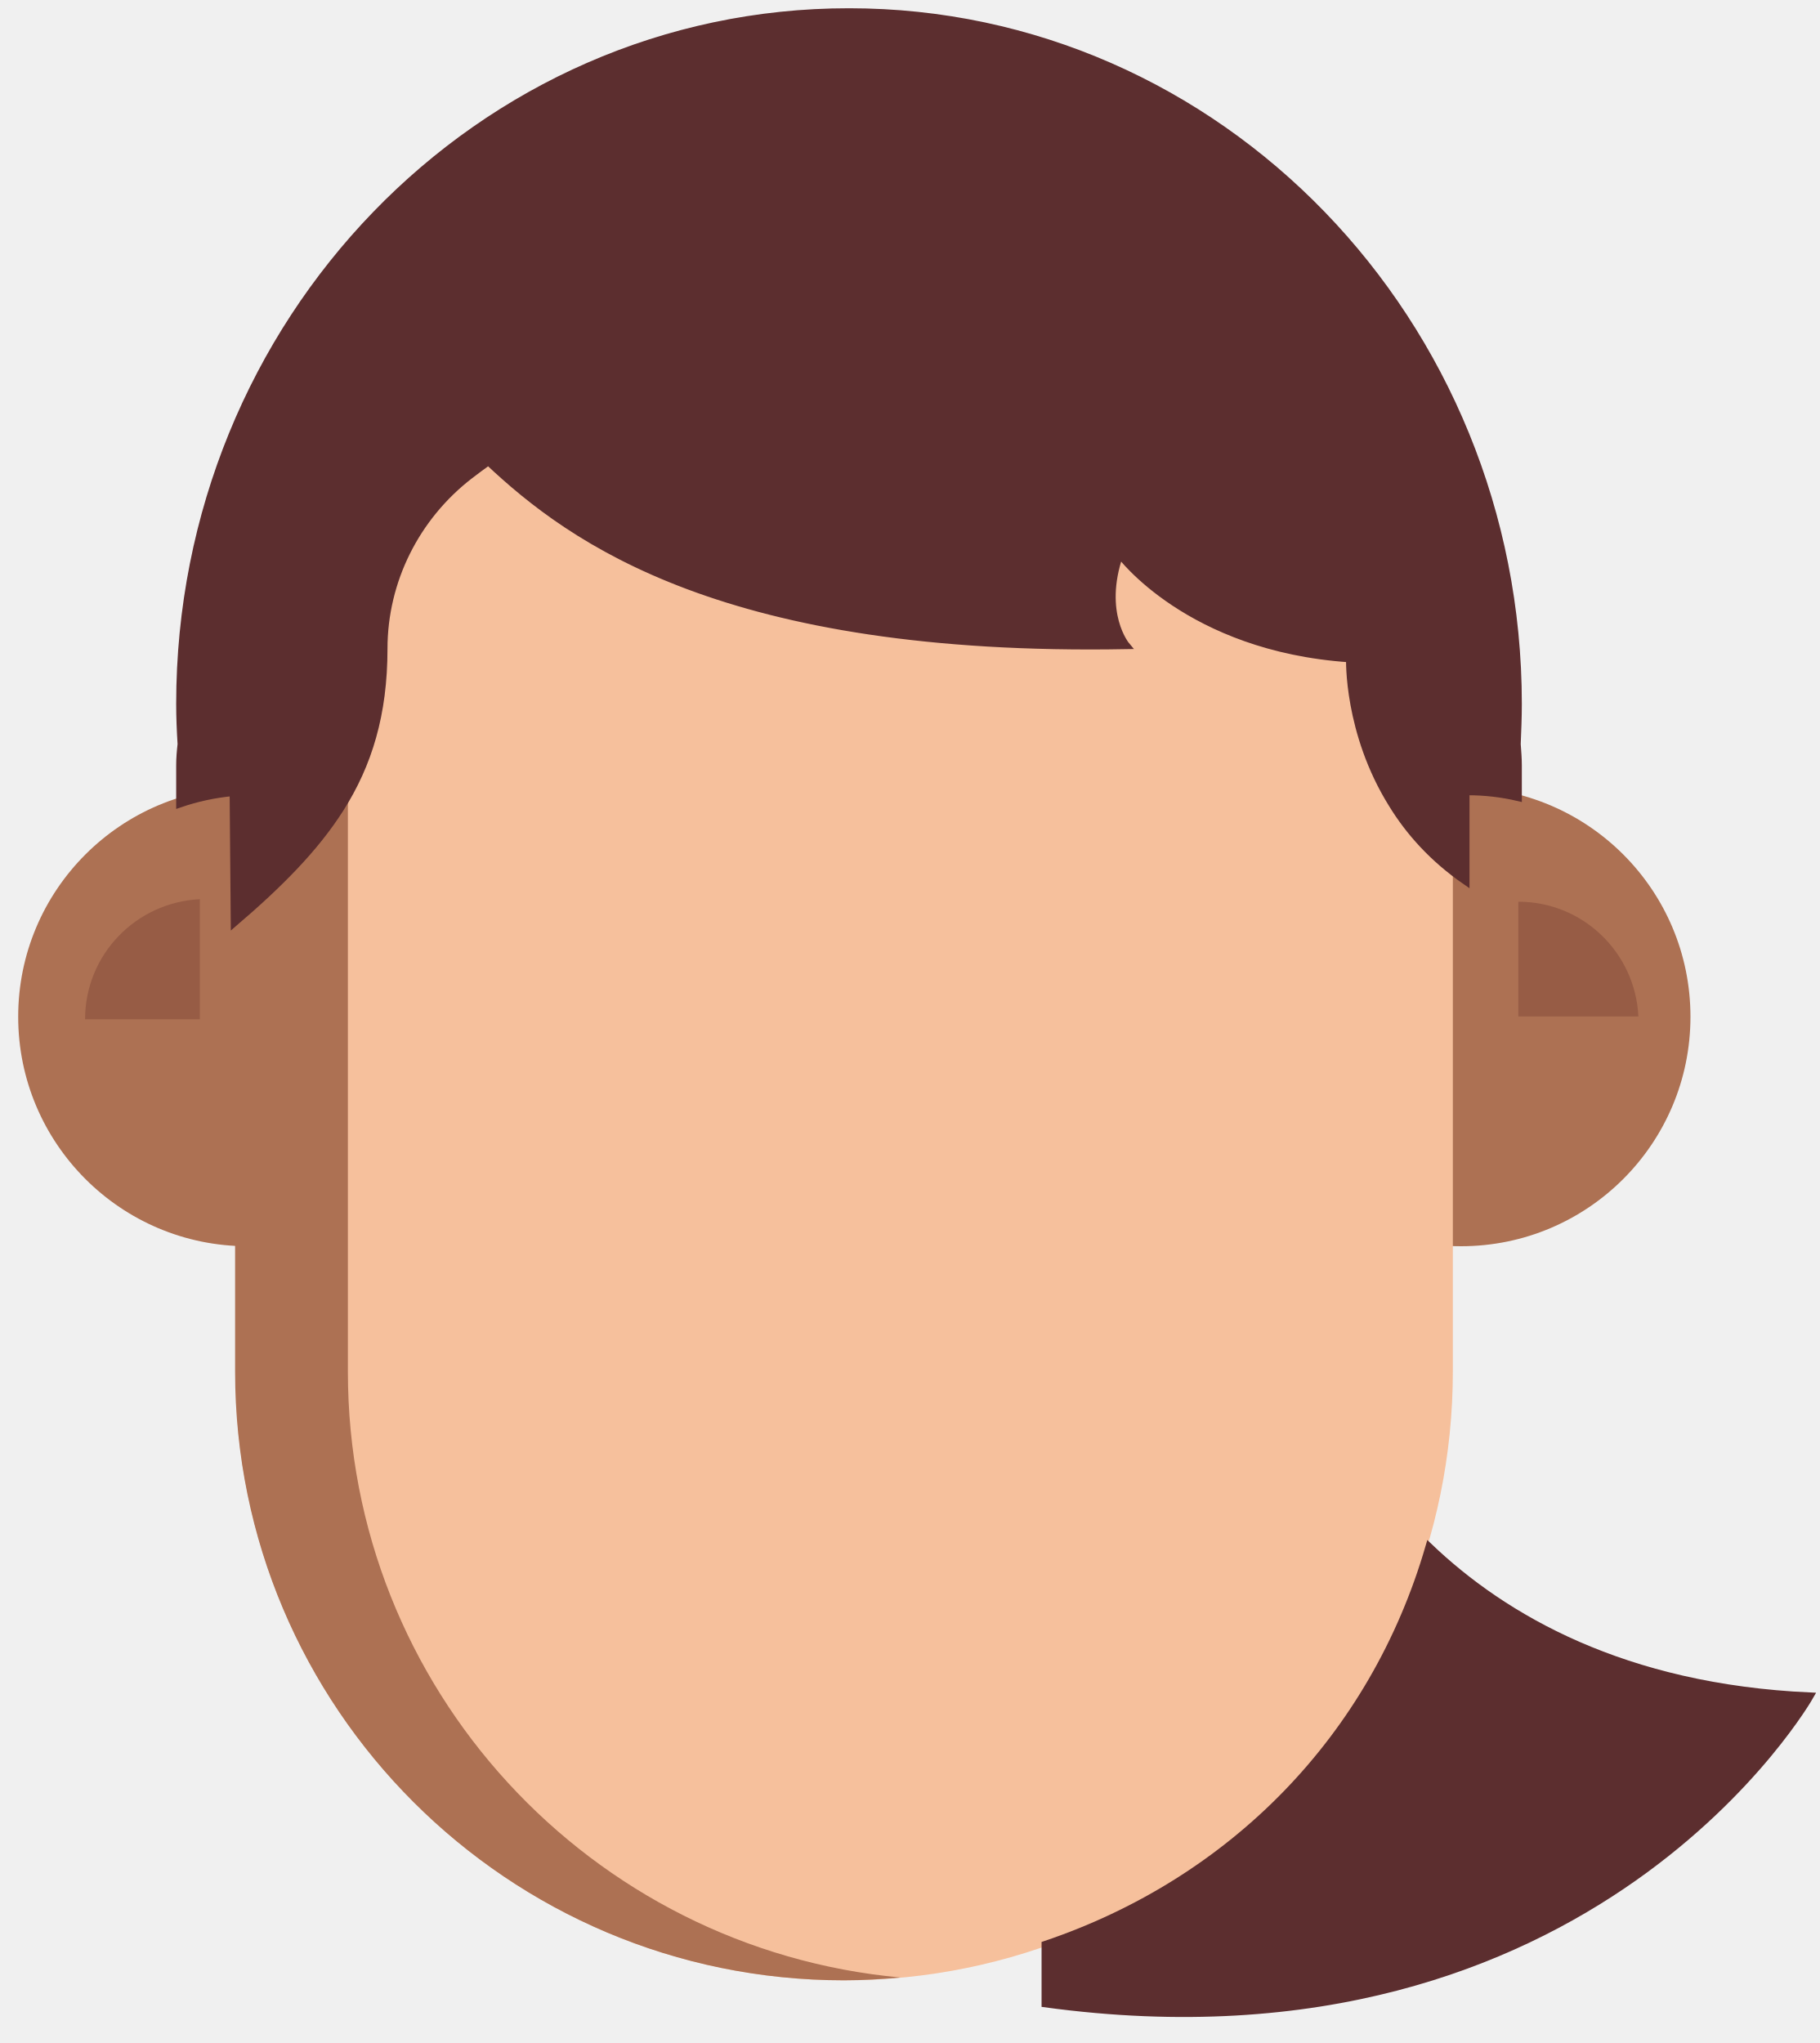
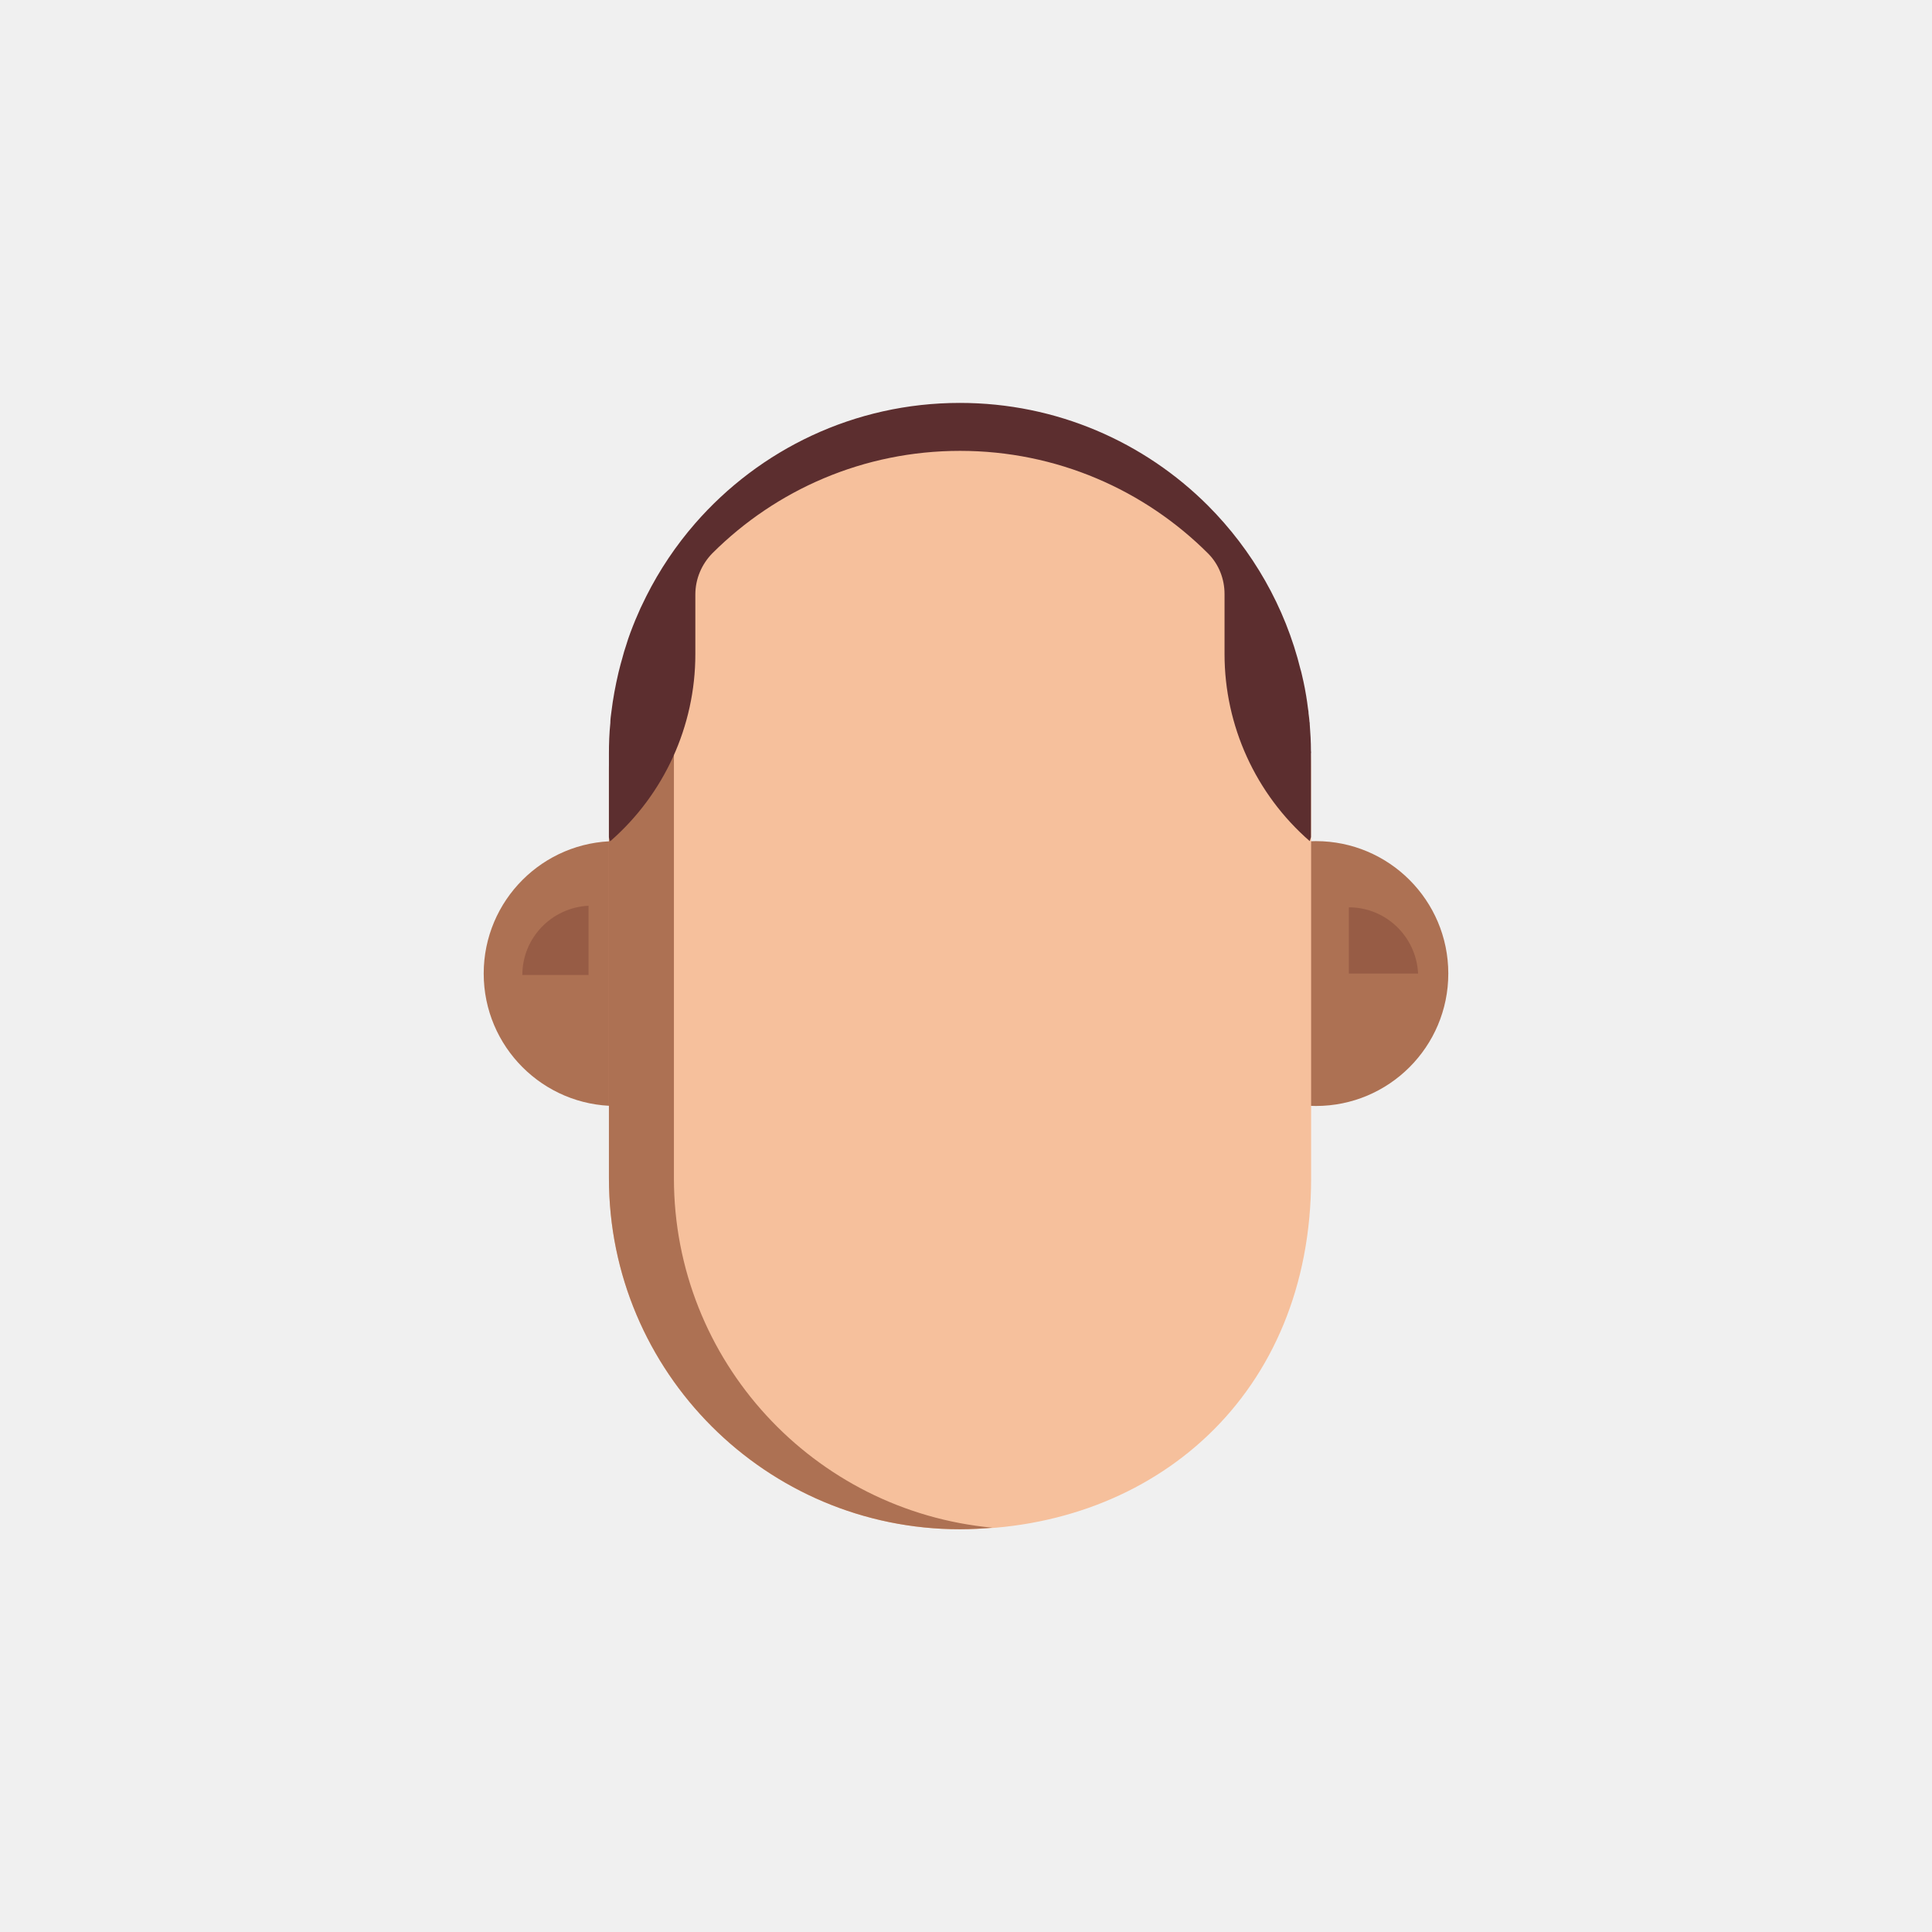
- <svg xmlns="http://www.w3.org/2000/svg" width="65" height="73" viewBox="0 0 65 73" fill="none">
-   <g id="hair-10" clip-path="url(#clip0_215_247)">
-     <g id="Group">
-       <g id="face">
-         <g id="Group_2">
-           <g id="Group_3">
-             <path id="Vector" d="M8.85 44.53C13.379 44.53 17.05 40.859 17.05 36.33C17.05 31.801 13.379 28.13 8.85 28.13C4.321 28.13 0.65 31.801 0.65 36.33C0.65 40.859 4.321 44.53 8.85 44.53Z" fill="#AD7153" />
-             <g id="Group_4">
-               <g id="Group_5">
-                 <path id="Vector_2" d="M7.14 32.13C4.86 32.24 3.04 34.11 3.04 36.42H7.14V32.13Z" fill="#975C45" />
-               </g>
-             </g>
-           </g>
-           <g id="Group_6">
-             <path id="Vector_3" d="M52.2 44.53C56.729 44.53 60.4 40.859 60.4 36.33C60.4 31.801 56.729 28.13 52.2 28.13C47.671 28.13 44 31.801 44 36.33C44 40.859 47.671 44.53 52.2 44.53Z" fill="#AD7153" />
-             <g id="Group_7">
-               <path id="Vector_4" d="M58.54 36.32C58.43 34.04 56.56 32.22 54.25 32.22V36.32H58.54Z" fill="#975C45" />
-             </g>
-           </g>
-         </g>
-         <g id="Group_8">
-           <path id="Vector_5" d="M30.16 70.76C18.15 70.76 8.41 61.02 8.41 49.01V23.65C8.41 11.64 18.15 1.9 30.16 1.9C42.17 1.9 51.91 11.64 51.91 23.65V49C51.91 61.02 42.17 70.76 30.16 70.76Z" fill="#F6C09C" />
-           <path id="Vector_6" d="M12.43 49.01V11.07C9.9 14.62 8.4 18.96 8.4 23.66V49.01C8.4 61.02 18.14 70.76 30.15 70.76C30.83 70.76 31.5 70.72 32.17 70.66C21.1 69.64 12.43 60.34 12.43 49.01Z" fill="#AD7153" />
-         </g>
-       </g>
-       <g id="Group_9">
-         <path id="Vector_7" d="M64.68 60.6C64.68 60.6 56.95 74.27 37.34 71.6V69.48C44.04 67.22 49.08 62.08 51.06 55.26C53.74 57.82 58.02 60.3 64.68 60.6Z" fill="#5C2E2F" stroke="#5C2E2F" stroke-width="0.25" stroke-miterlimit="10" />
-         <path id="Vector_8" d="M54.25 25.15C54.25 11.49 43.54 0.42 30.34 0.42C17.13 0.41 6.42 11.49 6.42 25.15C6.42 25.63 6.44 26.11 6.47 26.59C6.44 26.85 6.42 27.1 6.42 27.34V28.73C7.03 28.52 7.67 28.38 8.33 28.32L8.37 32.98C9.98 31.6 11.25 30.33 12.16 28.9C13.17 27.31 13.72 25.52 13.72 23.18C13.72 20.75 14.87 18.47 16.79 16.99C17.01 16.82 17.23 16.66 17.45 16.5C20.43 19.31 25.93 23.33 40.25 23.07C40.25 23.07 39.28 21.92 40.01 19.81C40.01 19.81 42.45 23.15 48.22 23.54C48.22 23.54 48.13 26.16 49.74 28.74C50.34 29.72 51.19 30.68 52.38 31.5V28.29H52.42C53.05 28.29 53.66 28.36 54.25 28.5V27.34C54.25 27.1 54.23 26.85 54.21 26.59C54.23 26.11 54.25 25.63 54.25 25.15Z" fill="#5C2E2F" stroke="#5C2E2F" stroke-width="0.25" stroke-miterlimit="10" />
-       </g>
-     </g>
+ <svg xmlns="http://www.w3.org/2000/svg" width="110" height="110" viewBox="0 0 110 110" fill="none">
+   <g clip-path="url(#clip0_403_236)">
+     <path d="M35.08 62.97C39.244 62.97 42.62 59.594 42.62 55.43C42.62 51.266 39.244 47.89 35.08 47.89C30.916 47.89 27.54 51.266 27.54 55.43C27.54 59.594 30.916 62.97 35.08 62.97Z" fill="#AD7153" />
+     <path d="M33.51 51.57C31.42 51.67 29.74 53.39 29.74 55.51H33.51V51.57Z" fill="#975C45" />
+     <path d="M74.92 62.97C79.084 62.97 82.46 59.594 82.46 55.43C82.46 51.266 79.084 47.89 74.92 47.89C70.756 47.89 67.38 51.266 67.38 55.43C67.38 59.594 70.756 62.97 74.92 62.97Z" fill="#AD7153" />
+     <path d="M80.74 55.43C80.64 53.34 78.92 51.66 76.8 51.66V55.43H80.74Z" fill="#975C45" />
+     <path d="M54.66 87.07C43.62 87.07 34.67 78.12 34.67 67.08V43.78C34.67 32.74 43.62 23.79 54.66 23.79C65.7 23.79 74.65 32.74 74.65 43.78V67.08C74.65 79.42 65.7 87.07 54.66 87.07Z" fill="#F6C09C" />
+     <path d="M38.37 67.08V32.22C36.05 35.49 34.67 39.47 34.67 43.78V67.08C34.67 78.12 43.62 87.07 54.66 87.07C55.29 87.07 55.9 87.03 56.51 86.98C46.34 86.04 38.37 77.49 38.37 67.08Z" fill="#AD7153" />
+     <path d="M74.64 42.76C74.64 42.24 74.61 41.73 74.57 41.22C74.57 41.2 74.57 41.19 74.57 41.17C74.57 41.15 74.57 41.13 74.56 41.12C74.55 40.97 74.53 40.82 74.51 40.67C74.5 40.62 74.5 40.58 74.5 40.53C74.49 40.46 74.48 40.4 74.47 40.33C74.44 40.1 74.41 39.86 74.37 39.63C74.34 39.48 74.32 39.33 74.29 39.18C74.24 38.93 74.19 38.68 74.13 38.44C74.12 38.4 74.11 38.35 74.1 38.31C74.09 38.26 74.08 38.23 74.07 38.19C74.06 38.17 74.06 38.15 74.05 38.13C73.17 34.54 71.31 31.33 68.78 28.79C65.16 25.17 60.16 22.94 54.65 22.94C48.63 22.94 43.24 25.6 39.58 29.8C38.49 31.05 37.55 32.45 36.8 33.94C36.69 34.16 36.58 34.39 36.47 34.62L36.17 35.31C35.98 35.78 35.79 36.26 35.65 36.74C35.57 36.98 35.49 37.23 35.43 37.48C35.36 37.71 35.3 37.95 35.24 38.19C35.23 38.23 35.22 38.26 35.21 38.31C35.04 39.04 34.9 39.78 34.81 40.53C34.78 40.75 34.75 40.96 34.75 41.17C34.69 41.74 34.67 42.33 34.67 42.92V45.66C34.67 45.64 34.67 45.61 34.67 45.59V47.67L34.74 47.9C37.82 45.22 39.59 41.33 39.59 37.25V33.85C39.59 32.96 39.95 32.11 40.58 31.48C44.19 27.89 49.16 25.67 54.66 25.67C60.17 25.67 65.17 27.9 68.79 31.52L68.8 31.53C69.4 32.14 69.72 32.97 69.72 33.82V37.24C69.72 41.32 71.49 45.21 74.57 47.89L74.64 47.66V42.91C74.65 42.86 74.65 42.81 74.64 42.76Z" fill="#5C2E2F" />
  </g>
  <defs>
-     <clipPath id="clip0_215_247">
-       <rect width="64.24" height="71.78" fill="white" transform="translate(0.649902 0.290039)" />
+     <clipPath id="clip0_403_236">
+       <rect width="110" height="110" fill="white" />
    </clipPath>
  </defs>
</svg>
